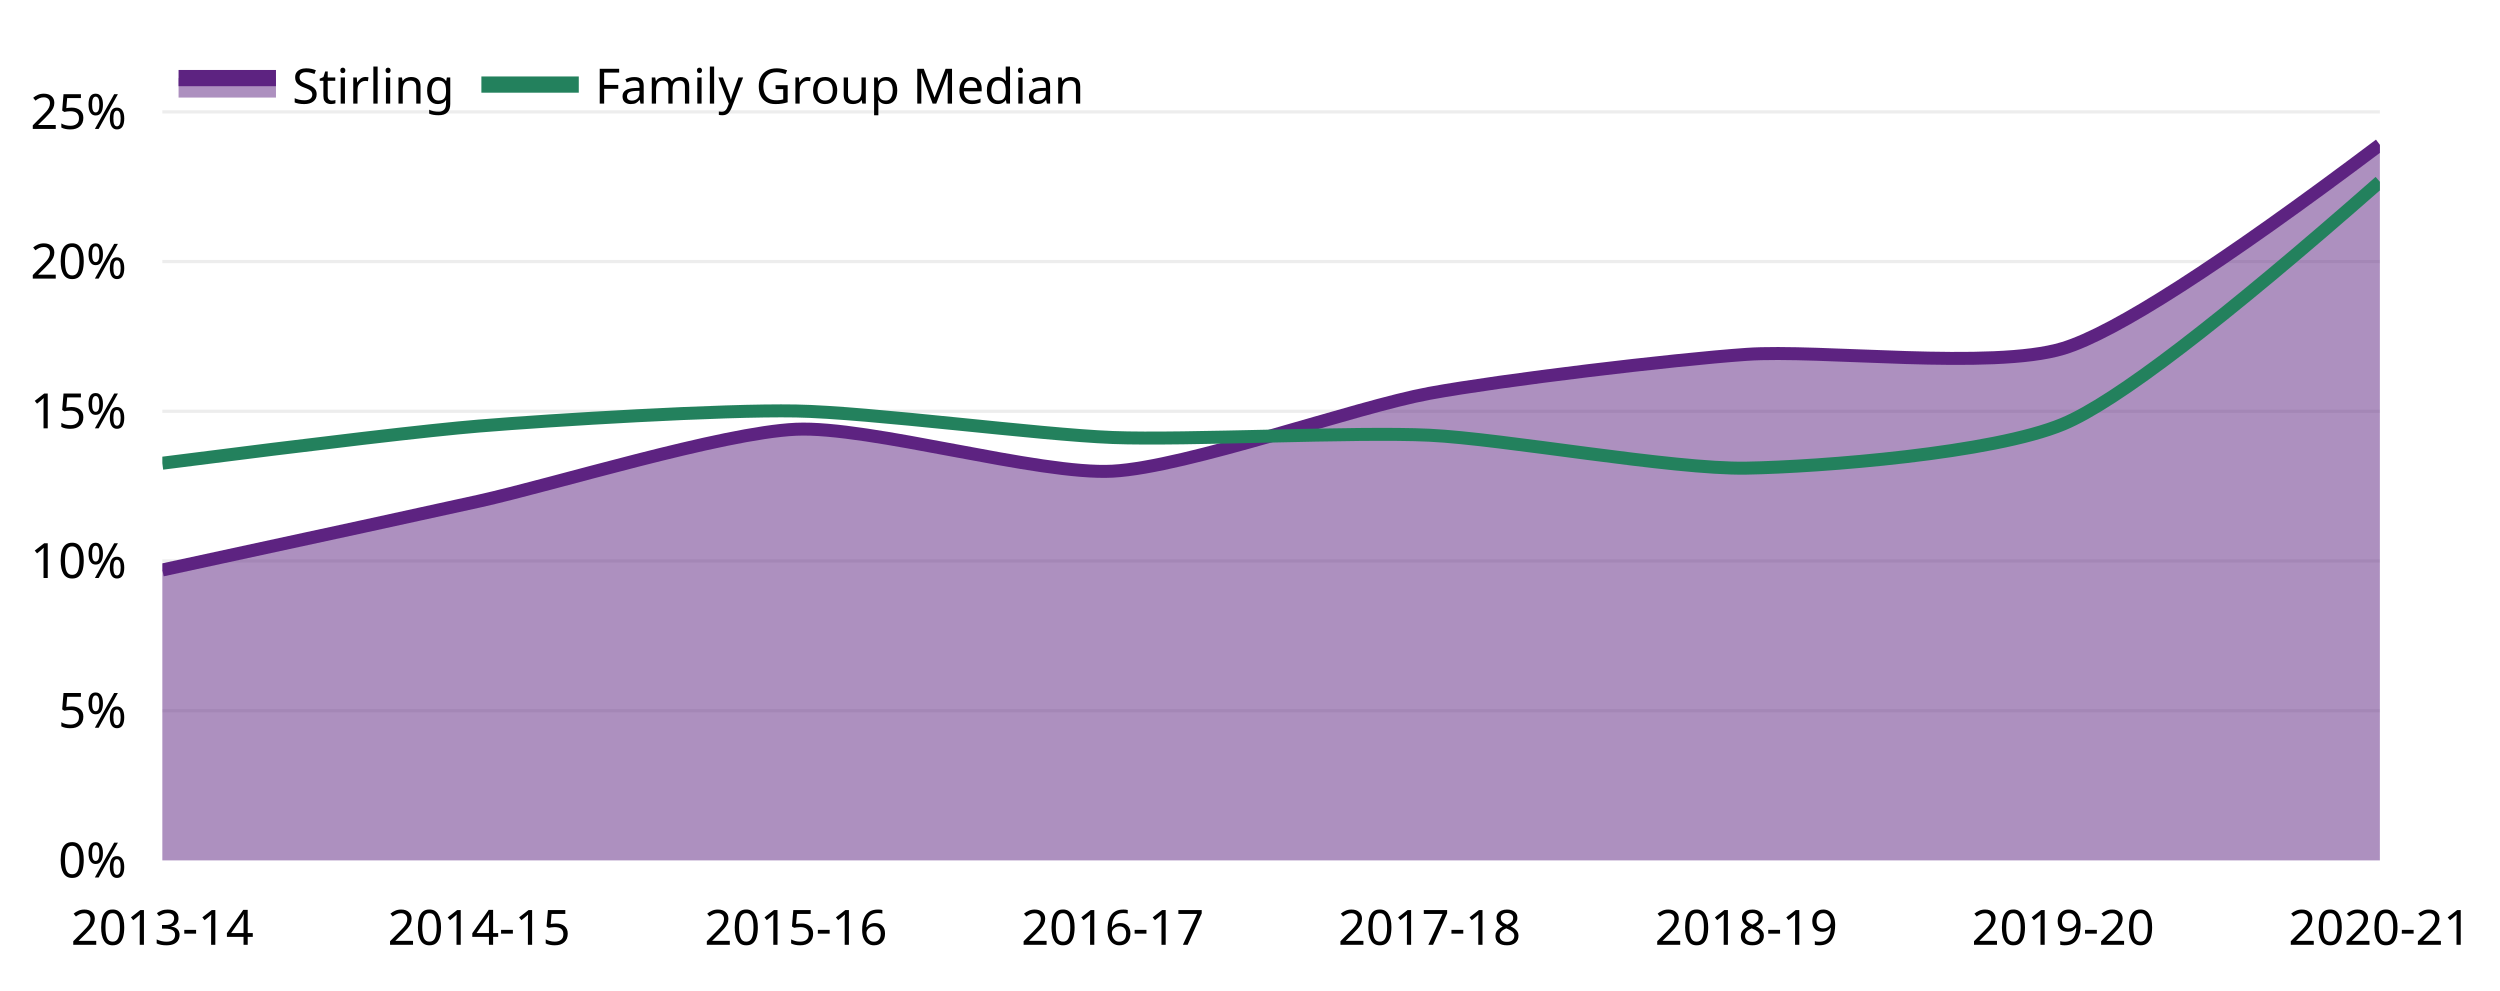
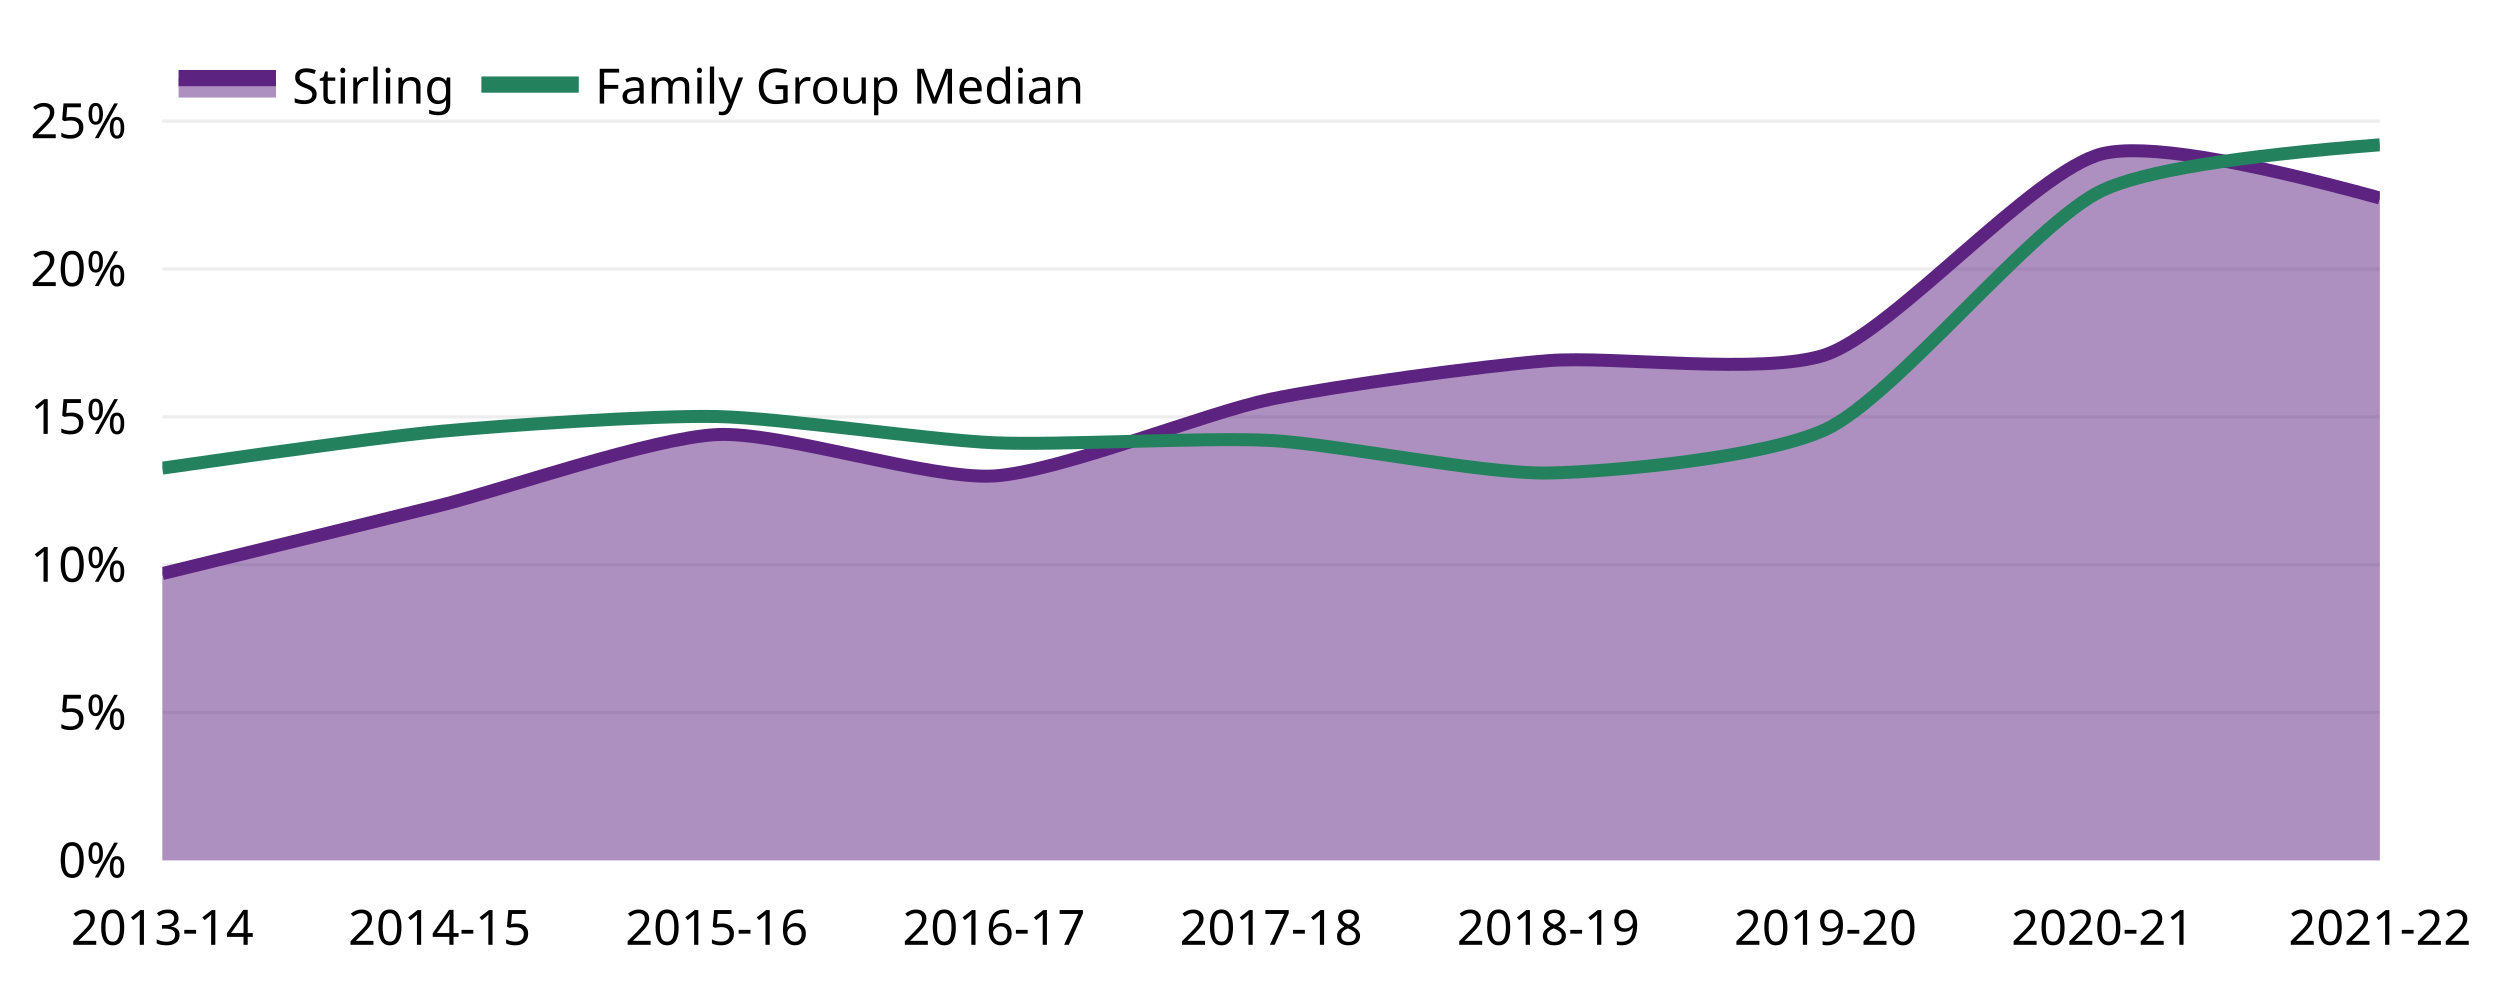
<svg xmlns="http://www.w3.org/2000/svg" class="main-svg" width="770" height="305" style="" viewBox="0 0 770 305">
  <rect x="0" y="0" width="770" height="305" style="fill: rgb(255, 255, 255); fill-opacity: 1;" />
-   <defs id="defs-393846">
+   <defs id="defs-186d44">
    <g class="clips">
-       <clipPath id="clip393846xyplot" class="plotclip">
+       <clipPath id="clip186d44xyplot" class="plotclip">
        <rect width="683" height="232" />
      </clipPath>
-       <clipPath class="axesclip" id="clip393846x">
+       <clipPath class="axesclip" id="clip186d44x">
        <rect x="50" y="0" width="683" height="305" />
      </clipPath>
-       <clipPath class="axesclip" id="clip393846y">
+       <clipPath class="axesclip" id="clip186d44y">
        <rect x="0" y="33" width="770" height="232" />
      </clipPath>
-       <clipPath class="axesclip" id="clip393846xy">
+       <clipPath class="axesclip" id="clip186d44xy">
        <rect x="50" y="33" width="683" height="232" />
      </clipPath>
    </g>
    <g class="gradients" />
    <g class="patterns" />
  </defs>
  <g class="bglayer">
    <rect class="bg" x="40" y="23" width="703" height="252" style="fill: rgb(0, 0, 0); fill-opacity: 0; stroke-width: 0;" />
  </g>
  <g class="layer-below">
    <g class="imagelayer" />
    <g class="shapelayer" />
  </g>
  <g class="cartesianlayer">
    <g class="subplot xy">
      <g class="layer-subplot">
        <g class="shapelayer" />
        <g class="imagelayer" />
      </g>
      <g class="gridlayer">
        <g class="x">
-           <path class="xgrid crisp" transform="translate(147.57,0)" d="M0,33v232" style="stroke: rgb(255, 255, 255); stroke-opacity: 1; stroke-width: 1px;" />
-           <path class="xgrid crisp" transform="translate(245.14,0)" d="M0,33v232" style="stroke: rgb(255, 255, 255); stroke-opacity: 1; stroke-width: 1px;" />
-           <path class="xgrid crisp" transform="translate(342.71,0)" d="M0,33v232" style="stroke: rgb(255, 255, 255); stroke-opacity: 1; stroke-width: 1px;" />
-           <path class="xgrid crisp" transform="translate(440.29,0)" d="M0,33v232" style="stroke: rgb(255, 255, 255); stroke-opacity: 1; stroke-width: 1px;" />
-           <path class="xgrid crisp" transform="translate(537.86,0)" d="M0,33v232" style="stroke: rgb(255, 255, 255); stroke-opacity: 1; stroke-width: 1px;" />
-           <path class="xgrid crisp" transform="translate(635.43,0)" d="M0,33v232" style="stroke: rgb(255, 255, 255); stroke-opacity: 1; stroke-width: 1px;" />
+           <path class="xgrid crisp" transform="translate(135.38,0)" d="M0,33v232" style="stroke: rgb(255, 255, 255); stroke-opacity: 1; stroke-width: 1px;" />
+           <path class="xgrid crisp" transform="translate(220.75,0)" d="M0,33v232" style="stroke: rgb(255, 255, 255); stroke-opacity: 1; stroke-width: 1px;" />
+           <path class="xgrid crisp" transform="translate(306.13,0)" d="M0,33v232" style="stroke: rgb(255, 255, 255); stroke-opacity: 1; stroke-width: 1px;" />
+           <path class="xgrid crisp" transform="translate(391.5,0)" d="M0,33v232" style="stroke: rgb(255, 255, 255); stroke-opacity: 1; stroke-width: 1px;" />
+           <path class="xgrid crisp" transform="translate(476.88,0)" d="M0,33v232" style="stroke: rgb(255, 255, 255); stroke-opacity: 1; stroke-width: 1px;" />
+           <path class="xgrid crisp" transform="translate(562.25,0)" d="M0,33v232" style="stroke: rgb(255, 255, 255); stroke-opacity: 1; stroke-width: 1px;" />
+           <path class="xgrid crisp" transform="translate(647.63,0)" d="M0,33v232" style="stroke: rgb(255, 255, 255); stroke-opacity: 1; stroke-width: 1px;" />
        </g>
        <g class="y">
-           <path class="ygrid crisp" transform="translate(0,218.89)" d="M50,0h683" style="stroke: rgb(237, 237, 237); stroke-opacity: 1; stroke-width: 1px;" />
-           <path class="ygrid crisp" transform="translate(0,172.78)" d="M50,0h683" style="stroke: rgb(237, 237, 237); stroke-opacity: 1; stroke-width: 1px;" />
-           <path class="ygrid crisp" transform="translate(0,126.67)" d="M50,0h683" style="stroke: rgb(237, 237, 237); stroke-opacity: 1; stroke-width: 1px;" />
-           <path class="ygrid crisp" transform="translate(0,80.56)" d="M50,0h683" style="stroke: rgb(237, 237, 237); stroke-opacity: 1; stroke-width: 1px;" />
-           <path class="ygrid crisp" transform="translate(0,34.46)" d="M50,0h683" style="stroke: rgb(237, 237, 237); stroke-opacity: 1; stroke-width: 1px;" />
+           <path class="ygrid crisp" transform="translate(0,219.46)" d="M50,0h683" style="stroke: rgb(237, 237, 237); stroke-opacity: 1; stroke-width: 1px;" />
+           <path class="ygrid crisp" transform="translate(0,173.93)" d="M50,0h683" style="stroke: rgb(237, 237, 237); stroke-opacity: 1; stroke-width: 1px;" />
+           <path class="ygrid crisp" transform="translate(0,128.39)" d="M50,0h683" style="stroke: rgb(237, 237, 237); stroke-opacity: 1; stroke-width: 1px;" />
+           <path class="ygrid crisp" transform="translate(0,82.85)" d="M50,0h683" style="stroke: rgb(237, 237, 237); stroke-opacity: 1; stroke-width: 1px;" />
+           <path class="ygrid crisp" transform="translate(0,37.31)" d="M50,0h683" style="stroke: rgb(237, 237, 237); stroke-opacity: 1; stroke-width: 1px;" />
        </g>
      </g>
      <g class="zerolinelayer">
        <path class="yzl zl crisp" transform="translate(0,265)" d="M50,0h683" style="stroke: rgb(255, 255, 255); stroke-opacity: 1; stroke-width: 2px;" />
      </g>
      <path class="xlines-below" />
      <path class="ylines-below" />
      <g class="overlines-below" />
      <g class="xaxislayer-below" />
      <g class="yaxislayer-below" />
      <g class="overaxes-below" />
-       <g class="plot" transform="translate(50,33)" clip-path="url(#clip393846xyplot)">
+       <g class="plot" transform="translate(50,33)" clip-path="url(#clip186d44xyplot)">
        <g class="scatterlayer mlayer">
-           <g class="trace scatter tracee4bce2" style="stroke-miterlimit: 2;">
+           <g class="trace scatter trace1548dd" style="stroke-miterlimit: 2;">
            <g class="fills">
              <g>
-                 <path class="js-fill" d="M683,232L0,232L0,142.55Q74.82,126.39 97.57,121.34C120.35,116.28 172.28,100.26 195.14,99.21C217.81,98.17 270.06,113.36 292.71,112.12C315.6,110.87 367.4,92.34 390.29,88.14C412.93,83.98 465.05,77.76 487.86,76.15C510.58,74.54 563.56,80.96 585.43,74.31Q609.27,67.07 683,11.6" style="fill: rgb(93, 35, 129); fill-opacity: 0.5; stroke-width: 0;" />
+                 <path class="js-fill" d="M683,232L0,232L0,143.66Q65.47,127.7 85.38,122.71C105.31,117.71 150.73,101.88 170.75,100.85C190.57,99.83 236.34,114.81 256.13,113.6C276.18,112.37 321.44,94.07 341.5,89.92C361.29,85.82 406.91,79.67 426.88,78.08C446.75,76.5 493.28,82.64 512.25,76.26C533.34,69.17 576.62,19.35 597.63,14.33Q616.65,9.79 683,27.99" style="fill: rgb(93, 35, 129); fill-opacity: 0.5; stroke-width: 0;" />
              </g>
            </g>
            <g class="errorbars" />
            <g class="lines">
-               <path class="js-line" d="M0,142.55Q74.82,126.39 97.57,121.34C120.35,116.28 172.28,100.26 195.14,99.21C217.81,98.17 270.06,113.36 292.71,112.12C315.6,110.87 367.4,92.34 390.29,88.14C412.93,83.98 465.05,77.76 487.86,76.15C510.58,74.54 563.56,80.96 585.43,74.31Q609.27,67.07 683,11.6" style="vector-effect: non-scaling-stroke; fill: none; stroke: rgb(93, 35, 129); stroke-opacity: 1; stroke-width: 4px; opacity: 1;" />
+               <path class="js-line" d="M0,143.66Q65.47,127.7 85.38,122.71C105.31,117.71 150.73,101.88 170.75,100.85C190.57,99.83 236.34,114.81 256.13,113.6C276.18,112.37 321.44,94.07 341.5,89.92C361.29,85.82 406.91,79.67 426.88,78.08C446.75,76.5 493.28,82.64 512.25,76.26C533.34,69.17 576.62,19.35 597.63,14.33Q616.65,9.79 683,27.99" style="vector-effect: non-scaling-stroke; fill: none; stroke: rgb(93, 35, 129); stroke-opacity: 1; stroke-width: 4px; opacity: 1;" />
            </g>
            <g class="points" />
            <g class="text" />
          </g>
-           <g class="trace scatter tracee1b006" style="stroke-miterlimit: 2; opacity: 1;">
+           <g class="trace scatter trace5db266" style="stroke-miterlimit: 2; opacity: 1;">
            <g class="fills" />
            <g class="errorbars" />
            <g class="lines">
-               <path class="js-line" d="M0,109.67Q74.77,100.1 97.57,98.22C120.3,96.35 172.39,93.17 195.14,93.58C217.92,93.99 269.92,100.88 292.71,101.75C315.46,102.62 367.55,99.95 390.29,101.05C413.09,102.15 465.12,111.58 487.86,111.19C510.65,110.8 563.79,106.66 585.43,97.62Q609.6,87.53 683,22.99" style="vector-effect: non-scaling-stroke; fill: none; stroke: rgb(35, 129, 93); stroke-opacity: 1; stroke-width: 4px; opacity: 1;" />
+               <path class="js-line" d="M0,111.19Q65.42,101.74 85.38,99.88C105.26,98.03 150.84,94.89 170.75,95.29C190.69,95.7 236.19,102.51 256.13,103.37C276.03,104.23 321.61,101.59 341.5,102.67C361.46,103.75 406.99,113.08 426.88,112.69C446.83,112.3 493.49,107.98 512.25,99.29C533.68,89.36 576.2,35.6 597.63,25.58Q616.4,16.81 683,11.6" style="vector-effect: non-scaling-stroke; fill: none; stroke: rgb(35, 129, 93); stroke-opacity: 1; stroke-width: 4px; opacity: 1;" />
            </g>
            <g class="points" />
            <g class="text" />
          </g>
        </g>
      </g>
      <g class="overplot" />
      <path class="xlines-above crisp" d="M0,0" style="fill: none;" />
      <path class="ylines-above crisp" d="M0,0" style="fill: none;" />
      <g class="overlines-above" />
      <g class="xaxislayer-above">
        <g class="xtick">
          <text text-anchor="middle" x="0" y="291" transform="translate(50,0)" style="font-family: 'Segoe UI Semibold'; font-size: 15px; fill: rgb(0, 0, 0); fill-opacity: 1; white-space: pre; opacity: 1;">2013-14</text>
        </g>
        <g class="xtick">
-           <text text-anchor="middle" x="0" y="291" transform="translate(147.57,0)" style="font-family: 'Segoe UI Semibold'; font-size: 15px; fill: rgb(0, 0, 0); fill-opacity: 1; white-space: pre; opacity: 1;">2014-15</text>
-         </g>
-         <g class="xtick">
-           <text text-anchor="middle" x="0" y="291" transform="translate(245.14,0)" style="font-family: 'Segoe UI Semibold'; font-size: 15px; fill: rgb(0, 0, 0); fill-opacity: 1; white-space: pre; opacity: 1;">2015-16</text>
-         </g>
-         <g class="xtick">
-           <text text-anchor="middle" x="0" y="291" transform="translate(342.71,0)" style="font-family: 'Segoe UI Semibold'; font-size: 15px; fill: rgb(0, 0, 0); fill-opacity: 1; white-space: pre; opacity: 1;">2016-17</text>
-         </g>
-         <g class="xtick">
-           <text text-anchor="middle" x="0" y="291" transform="translate(440.29,0)" style="font-family: 'Segoe UI Semibold'; font-size: 15px; fill: rgb(0, 0, 0); fill-opacity: 1; white-space: pre; opacity: 1;">2017-18</text>
-         </g>
-         <g class="xtick">
-           <text text-anchor="middle" x="0" y="291" transform="translate(537.86,0)" style="font-family: 'Segoe UI Semibold'; font-size: 15px; fill: rgb(0, 0, 0); fill-opacity: 1; white-space: pre; opacity: 1;">2018-19</text>
-         </g>
-         <g class="xtick">
-           <text text-anchor="middle" x="0" y="291" transform="translate(635.43,0)" style="font-family: 'Segoe UI Semibold'; font-size: 15px; fill: rgb(0, 0, 0); fill-opacity: 1; white-space: pre; opacity: 1;">2019-20</text>
-         </g>
-         <g class="xtick">
-           <text text-anchor="middle" x="0" y="291" transform="translate(733,0)" style="font-family: 'Segoe UI Semibold'; font-size: 15px; fill: rgb(0, 0, 0); fill-opacity: 1; white-space: pre; opacity: 1;">2020-21</text>
+           <text text-anchor="middle" x="0" y="291" transform="translate(135.38,0)" style="font-family: 'Segoe UI Semibold'; font-size: 15px; fill: rgb(0, 0, 0); fill-opacity: 1; white-space: pre; opacity: 1;">2014-15</text>
+         </g>
+         <g class="xtick">
+           <text text-anchor="middle" x="0" y="291" transform="translate(220.75,0)" style="font-family: 'Segoe UI Semibold'; font-size: 15px; fill: rgb(0, 0, 0); fill-opacity: 1; white-space: pre; opacity: 1;">2015-16</text>
+         </g>
+         <g class="xtick">
+           <text text-anchor="middle" x="0" y="291" transform="translate(306.13,0)" style="font-family: 'Segoe UI Semibold'; font-size: 15px; fill: rgb(0, 0, 0); fill-opacity: 1; white-space: pre; opacity: 1;">2016-17</text>
+         </g>
+         <g class="xtick">
+           <text text-anchor="middle" x="0" y="291" transform="translate(391.5,0)" style="font-family: 'Segoe UI Semibold'; font-size: 15px; fill: rgb(0, 0, 0); fill-opacity: 1; white-space: pre; opacity: 1;">2017-18</text>
+         </g>
+         <g class="xtick">
+           <text text-anchor="middle" x="0" y="291" transform="translate(476.88,0)" style="font-family: 'Segoe UI Semibold'; font-size: 15px; fill: rgb(0, 0, 0); fill-opacity: 1; white-space: pre; opacity: 1;">2018-19</text>
+         </g>
+         <g class="xtick">
+           <text text-anchor="middle" x="0" y="291" transform="translate(562.25,0)" style="font-family: 'Segoe UI Semibold'; font-size: 15px; fill: rgb(0, 0, 0); fill-opacity: 1; white-space: pre; opacity: 1;">2019-20</text>
+         </g>
+         <g class="xtick">
+           <text text-anchor="middle" x="0" y="291" transform="translate(647.63,0)" style="font-family: 'Segoe UI Semibold'; font-size: 15px; fill: rgb(0, 0, 0); fill-opacity: 1; white-space: pre; opacity: 1;">2020-21</text>
+         </g>
+         <g class="xtick">
+           <text text-anchor="middle" x="0" y="291" transform="translate(733,0)" style="font-family: 'Segoe UI Semibold'; font-size: 15px; fill: rgb(0, 0, 0); fill-opacity: 1; white-space: pre; opacity: 1;">2021-22</text>
        </g>
      </g>
      <g class="yaxislayer-above">
        <g class="ytick">
          <text text-anchor="end" x="39" y="5.25" transform="translate(0,265)" style="font-family: 'Segoe UI Semibold'; font-size: 15px; fill: rgb(0, 0, 0); fill-opacity: 1; white-space: pre; opacity: 1;">0%</text>
        </g>
        <g class="ytick">
-           <text text-anchor="end" x="39" y="5.25" style="font-family: 'Segoe UI Semibold'; font-size: 15px; fill: rgb(0, 0, 0); fill-opacity: 1; white-space: pre; opacity: 1;" transform="translate(0,218.89)">5%</text>
-         </g>
-         <g class="ytick">
-           <text text-anchor="end" x="39" y="5.25" style="font-family: 'Segoe UI Semibold'; font-size: 15px; fill: rgb(0, 0, 0); fill-opacity: 1; white-space: pre; opacity: 1;" transform="translate(0,172.78)">10%</text>
-         </g>
-         <g class="ytick">
-           <text text-anchor="end" x="39" y="5.25" style="font-family: 'Segoe UI Semibold'; font-size: 15px; fill: rgb(0, 0, 0); fill-opacity: 1; white-space: pre; opacity: 1;" transform="translate(0,126.67)">15%</text>
-         </g>
-         <g class="ytick">
-           <text text-anchor="end" x="39" y="5.25" style="font-family: 'Segoe UI Semibold'; font-size: 15px; fill: rgb(0, 0, 0); fill-opacity: 1; white-space: pre; opacity: 1;" transform="translate(0,80.56)">20%</text>
-         </g>
-         <g class="ytick">
-           <text text-anchor="end" x="39" y="5.25" style="font-family: 'Segoe UI Semibold'; font-size: 15px; fill: rgb(0, 0, 0); fill-opacity: 1; white-space: pre; opacity: 1;" transform="translate(0,34.46)">25%</text>
+           <text text-anchor="end" x="39" y="5.25" style="font-family: 'Segoe UI Semibold'; font-size: 15px; fill: rgb(0, 0, 0); fill-opacity: 1; white-space: pre; opacity: 1;" transform="translate(0,219.46)">5%</text>
+         </g>
+         <g class="ytick">
+           <text text-anchor="end" x="39" y="5.25" style="font-family: 'Segoe UI Semibold'; font-size: 15px; fill: rgb(0, 0, 0); fill-opacity: 1; white-space: pre; opacity: 1;" transform="translate(0,173.93)">10%</text>
+         </g>
+         <g class="ytick">
+           <text text-anchor="end" x="39" y="5.25" style="font-family: 'Segoe UI Semibold'; font-size: 15px; fill: rgb(0, 0, 0); fill-opacity: 1; white-space: pre; opacity: 1;" transform="translate(0,128.39)">15%</text>
+         </g>
+         <g class="ytick">
+           <text text-anchor="end" x="39" y="5.25" style="font-family: 'Segoe UI Semibold'; font-size: 15px; fill: rgb(0, 0, 0); fill-opacity: 1; white-space: pre; opacity: 1;" transform="translate(0,82.85)">20%</text>
+         </g>
+         <g class="ytick">
+           <text text-anchor="end" x="39" y="5.25" style="font-family: 'Segoe UI Semibold'; font-size: 15px; fill: rgb(0, 0, 0); fill-opacity: 1; white-space: pre; opacity: 1;" transform="translate(0,37.31)">25%</text>
        </g>
      </g>
      <g class="overaxes-above" />
    </g>
  </g>
  <g class="polarlayer" />
  <g class="smithlayer" />
  <g class="ternarylayer" />
  <g class="geolayer" />
  <g class="funnelarealayer" />
  <g class="pielayer" />
  <g class="iciclelayer" />
  <g class="treemaplayer" />
  <g class="sunburstlayer" />
  <g class="glimages" />
-   <defs id="topdefs-393846">
+   <defs id="topdefs-186d44">
    <g class="clips" />
-     <clipPath id="legend393846">
+     <clipPath id="legend186d44">
      <rect width="285" height="33" x="0" y="0" />
    </clipPath>
  </defs>
  <g class="layer-above">
    <g class="imagelayer" />
    <g class="shapelayer" />
  </g>
  <g class="infolayer">
    <g class="legend" pointer-events="all" transform="translate(50,9.8)">
      <rect class="bg" shape-rendering="crispEdges" width="285" height="33" x="0" y="0" style="stroke: rgb(68, 68, 68); stroke-opacity: 1; fill: rgb(0, 0, 0); fill-opacity: 0; stroke-width: 0px;" />
-       <g class="scrollbox" transform="" clip-path="url(#legend393846)">
+       <g class="scrollbox" transform="" clip-path="url(#legend186d44)">
        <g class="groups">
          <g class="traces" transform="translate(0,16.25)" style="opacity: 1;">
            <text class="legendtext" text-anchor="start" x="40" y="5.85" style="font-family: 'Segoe UI Semibold'; font-size: 15px; fill: rgb(0, 0, 0); fill-opacity: 1; white-space: pre;">Stirling</text>
            <g class="layers">
              <g class="legendfill">
                <path class="js-fill" d="M5,-2h30v6h-30z" style="stroke-width: 0; fill: rgb(93, 35, 129); fill-opacity: 0.5;" />
              </g>
              <g class="legendlines">
                <path class="js-line" d="M5,-2h30" style="fill: none; stroke: rgb(93, 35, 129); stroke-opacity: 1; stroke-width: 5px;" />
              </g>
              <g class="legendsymbols">
                <g class="legendpoints" />
              </g>
            </g>
            <rect class="legendtoggle" x="0" y="-11.25" width="90.766" height="22.5" style="fill: rgb(0, 0, 0); fill-opacity: 0;" />
          </g>
          <g class="traces" transform="translate(93.26562,16.25)" style="opacity: 1;">
            <text class="legendtext" text-anchor="start" x="40" y="5.85" style="font-family: 'Segoe UI Semibold'; font-size: 15px; fill: rgb(0, 0, 0); fill-opacity: 1; white-space: pre;">Family Group Median</text>
            <g class="layers" style="opacity: 1;">
              <g class="legendfill" />
              <g class="legendlines">
                <path class="js-line" d="M5,0h30" style="fill: none; stroke: rgb(35, 129, 93); stroke-opacity: 1; stroke-width: 5px;" />
              </g>
              <g class="legendsymbols">
                <g class="legendpoints" />
              </g>
            </g>
            <rect class="legendtoggle" x="0" y="-11.25" width="188.609" height="22.5" style="fill: rgb(0, 0, 0); fill-opacity: 0;" />
          </g>
        </g>
      </g>
      <rect class="scrollbar" rx="20" ry="3" width="0" height="0" x="0" y="0" style="fill: rgb(128, 139, 164); fill-opacity: 1;" />
    </g>
    <g class="g-gtitle" />
    <g class="g-xtitle" />
    <g class="g-ytitle" />
  </g>
</svg>
